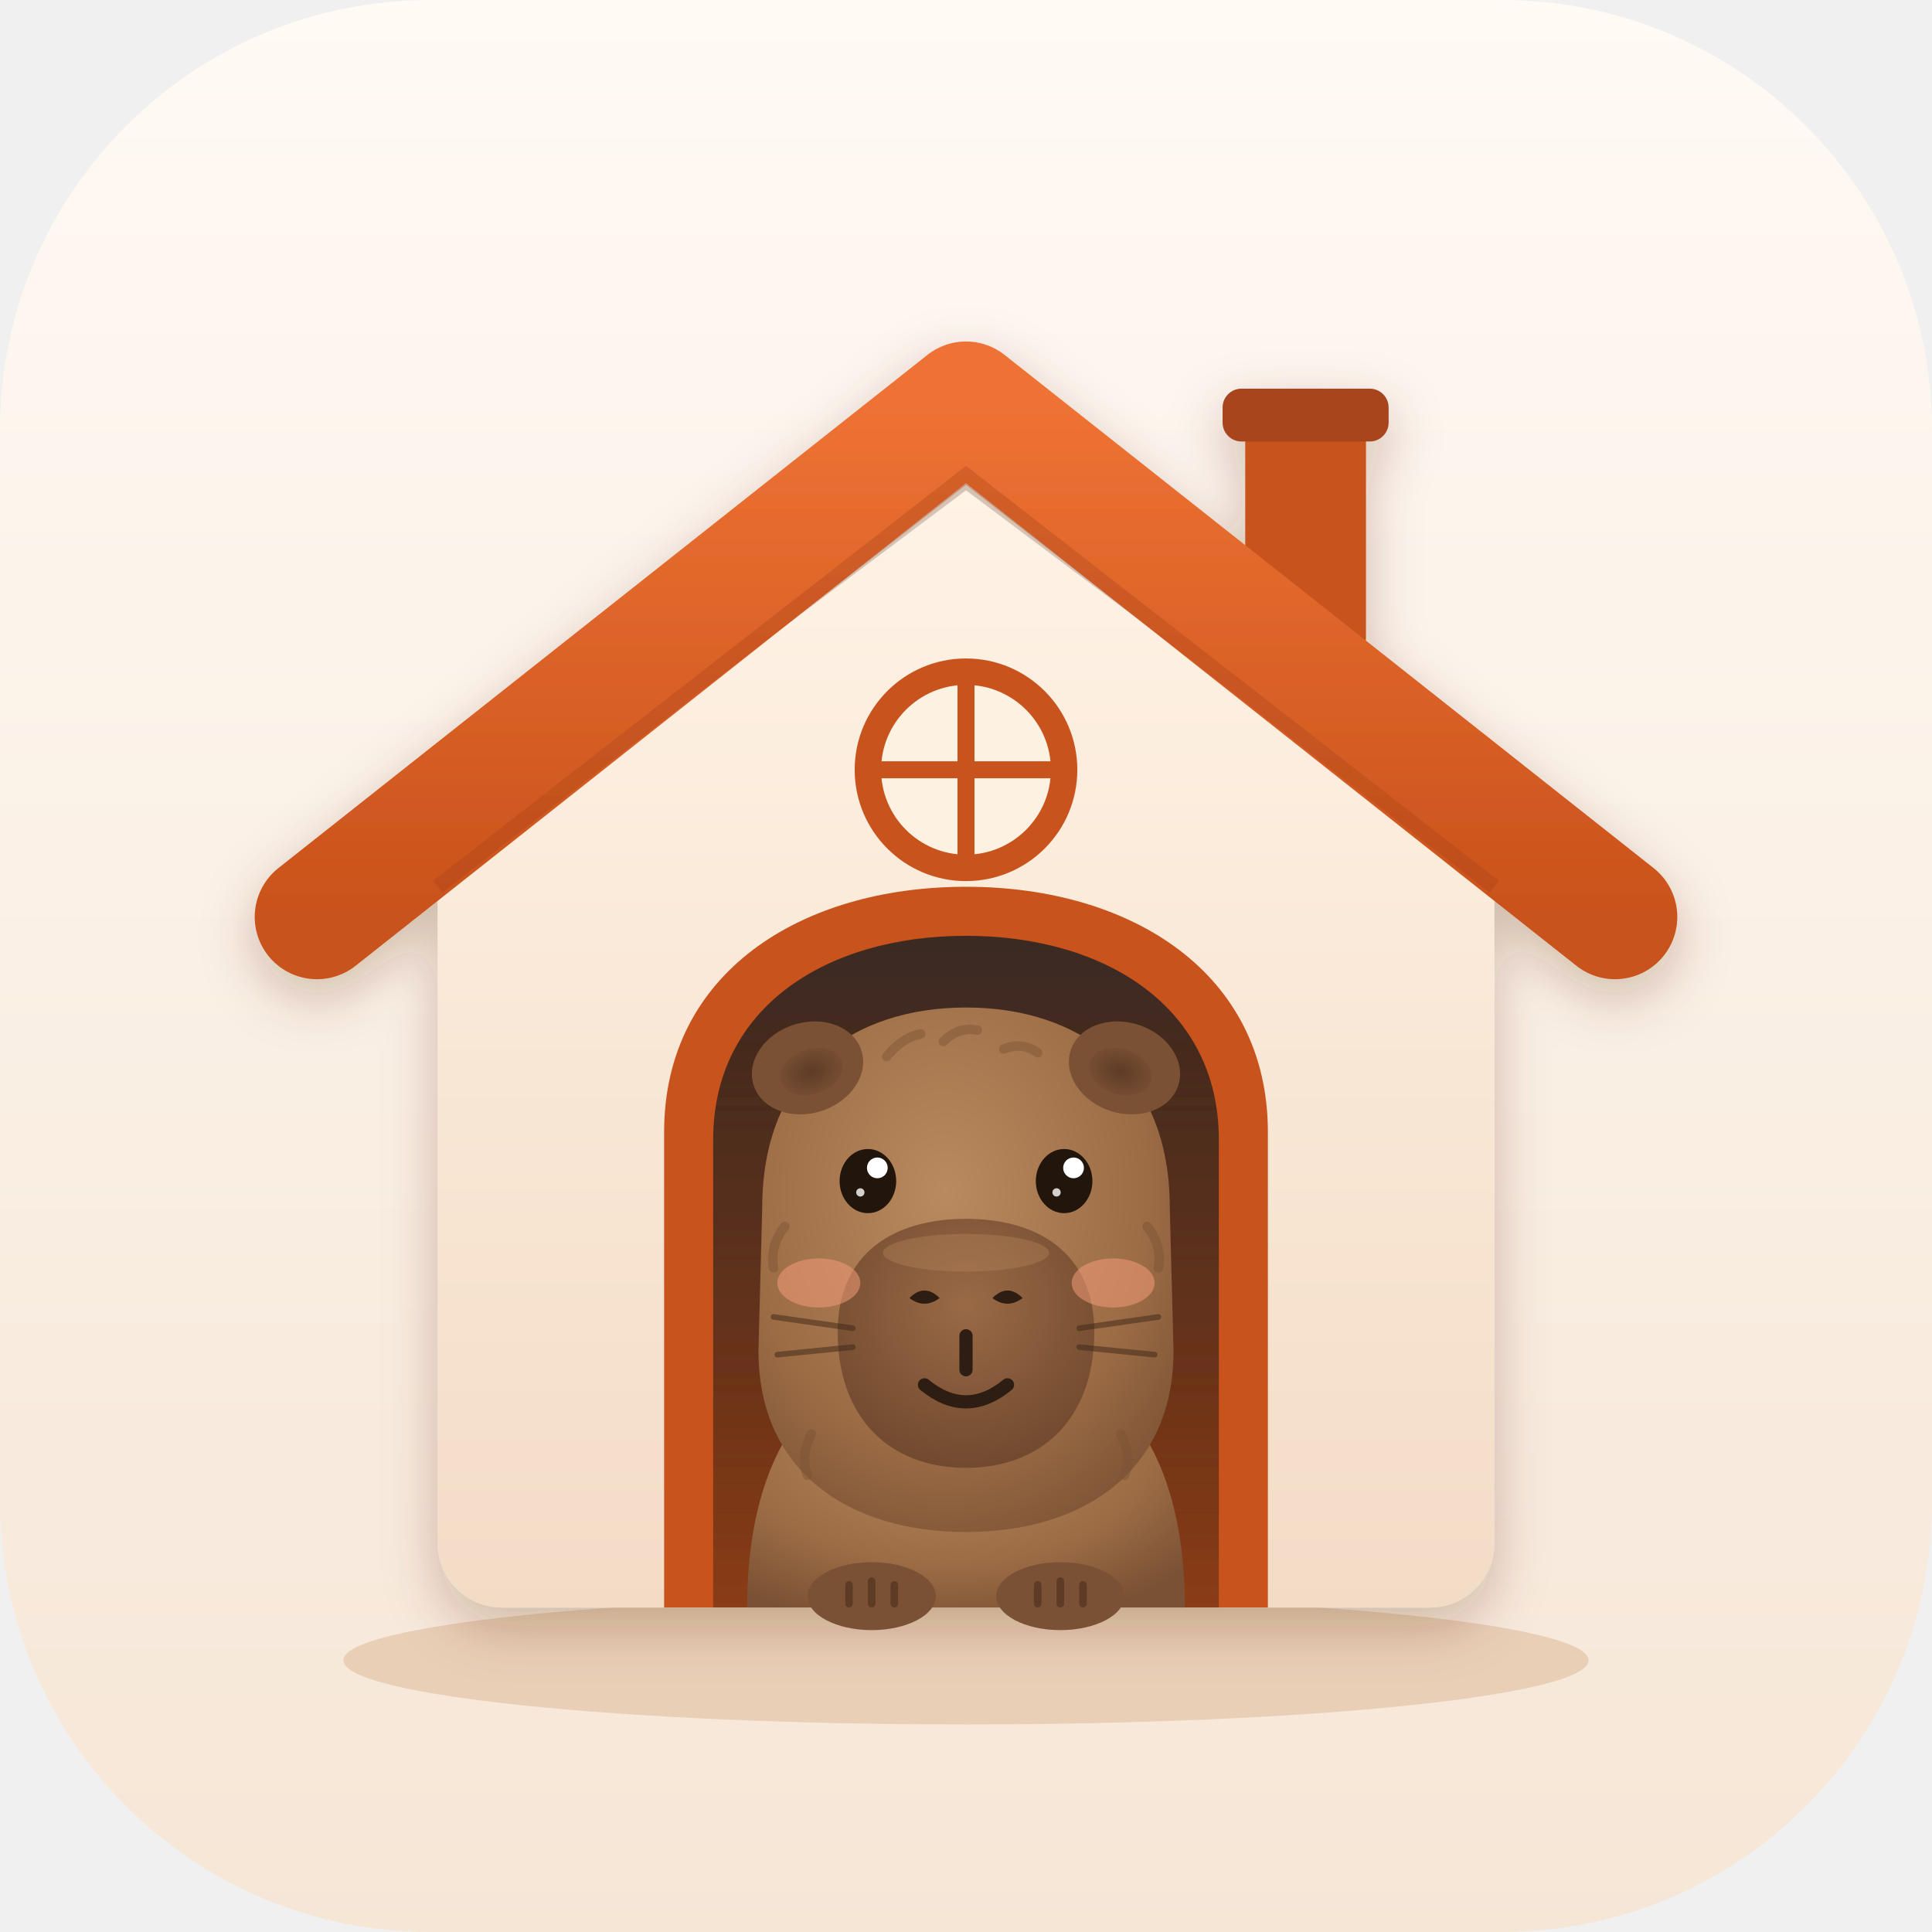
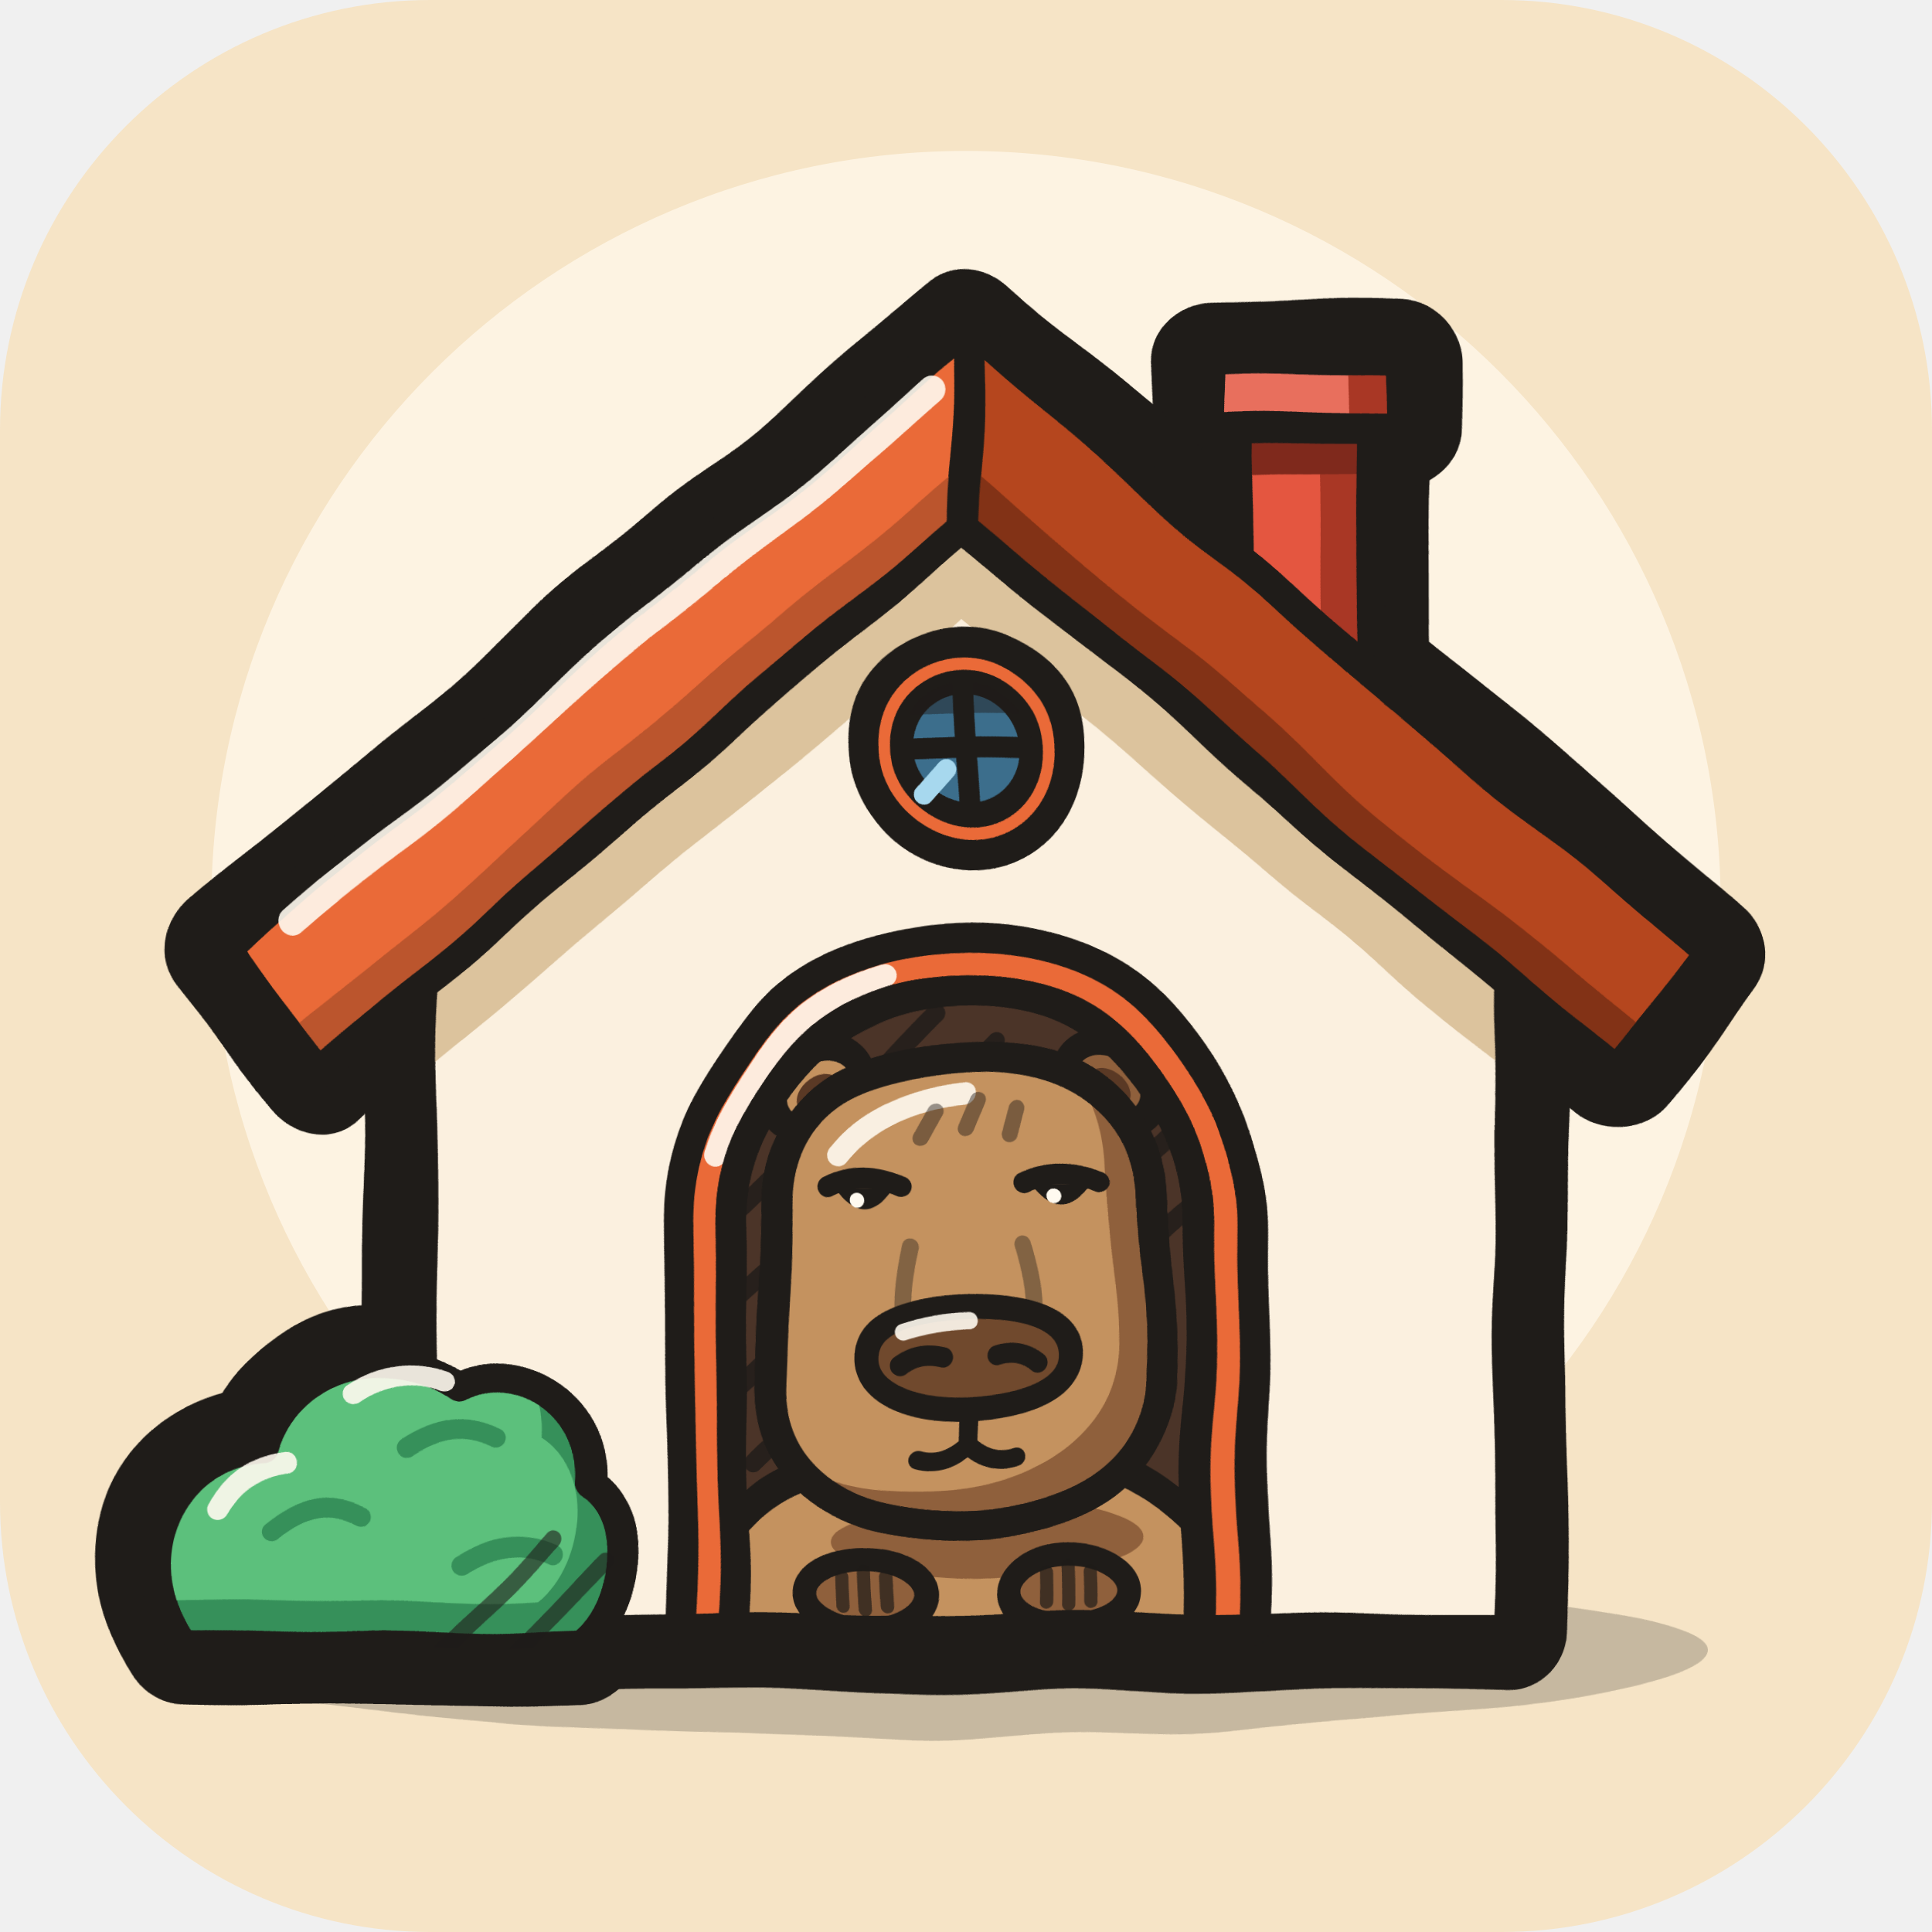
<svg xmlns="http://www.w3.org/2000/svg" viewBox="0 0 1024 1024">
-   <defs>
-     <linearGradient id="bg" x1="0" y1="0" x2="0" y2="1">
-       <stop offset="0" stop-color="#fffaf4" />
-       <stop offset="1" stop-color="#f6e6d6" />
-     </linearGradient>
-     <linearGradient id="wand" x1="0" y1="0" x2="0" y2="1">
-       <stop offset="0" stop-color="#fff3e6" />
-       <stop offset="1" stop-color="#f3dcc6" />
-     </linearGradient>
-     <linearGradient id="dach" x1="0" y1="0" x2="0" y2="1">
-       <stop offset="0" stop-color="#ee7234" />
-       <stop offset="1" stop-color="#c9521b" />
-     </linearGradient>
-     <radialGradient id="fell" cx="0.45" cy="0.35" r="0.75">
-       <stop offset="0" stop-color="#b98a5f" />
-       <stop offset="0.65" stop-color="#9c6c45" />
-       <stop offset="1" stop-color="#7a5134" />
-     </radialGradient>
-     <radialGradient id="schnauze" cx="0.5" cy="0.35" r="0.7">
-       <stop offset="0" stop-color="#9a6a46" />
-       <stop offset="1" stop-color="#6e472d" />
-     </radialGradient>
-     <radialGradient id="ohr" cx="0.5" cy="0.5" r="0.6">
-       <stop offset="0" stop-color="#5e3b25" />
-       <stop offset="1" stop-color="#7a5134" />
-     </radialGradient>
-     <linearGradient id="tuer" x1="0" y1="0" x2="0" y2="1">
-       <stop offset="0" stop-color="#3a2a22" />
-       <stop offset="1" stop-color="#22181360" />
-     </linearGradient>
-     <filter id="schatten" x="-20%" y="-20%" width="140%" height="140%">
-       <feDropShadow dx="0" dy="10" stdDeviation="14" flood-color="#5a2a10" flood-opacity="0.25" />
-     </filter>
-   </defs>
-   <rect width="1024" height="1024" rx="228" fill="url(#bg)" />
-   <ellipse cx="512" cy="880" rx="330" ry="34" fill="#e9cfb6" />
-   <g filter="url(#schatten)">
-     <rect x="660" y="218" width="64" height="130" rx="10" fill="#c9521b" />
-     <rect x="648" y="206" width="88" height="28" rx="10" fill="#a8441a" />
-     <path d="M232 470 L512 260 L792 470 V818 a34 34 0 0 1 -34 34 H266 a34 34 0 0 1 -34 -34 Z" fill="url(#wand)" />
-     <path d="M168 486 L512 214 L856 486" fill="none" stroke="url(#dach)" stroke-width="66" stroke-linecap="round" stroke-linejoin="round" />
-     <path d="M232 470 L512 252 L792 470" fill="none" stroke="#a8441a" stroke-width="8" stroke-opacity="0.35" />
-     <circle cx="512" cy="408" r="52" fill="#fdf1e2" stroke="#c9521b" stroke-width="14" />
-     <path d="M512 360 V456 M464 408 H560" stroke="#c9521b" stroke-width="9" />
-     <path d="M352 852 V600 C352 516 424 470 512 470 C600 470 672 516 672 600 V852 Z" fill="#c9521b" />
-     <path d="M378 852 V604 C378 534 438 496 512 496 C586 496 646 534 646 604 V852 Z" fill="url(#tuer)" />
-   </g>
-   <g>
-     <path d="M396 852 C396 760 440 712 512 712 C584 712 628 760 628 852 Z" fill="url(#fell)" />
-     <path d="M404 640 C404 568 452 534 512 534 C572 534 620 568 620 640 L622 716 C622 780 574 812 512 812 C450 812 402 780 402 716 Z" fill="url(#fell)" />
-     <ellipse cx="428" cy="566" rx="30" ry="24" transform="rotate(-18 428 566)" fill="#7a5134" />
-     <ellipse cx="430" cy="568" rx="17" ry="12" transform="rotate(-18 430 568)" fill="url(#ohr)" />
-     <ellipse cx="596" cy="566" rx="30" ry="24" transform="rotate(18 596 566)" fill="#7a5134" />
-     <ellipse cx="594" cy="568" rx="17" ry="12" transform="rotate(18 594 568)" fill="url(#ohr)" />
-     <g stroke="#7a5134" stroke-width="5" stroke-linecap="round" opacity="0.45" fill="none">
-       <path d="M470 560 q8 -10 18 -12" />
-       <path d="M500 552 q8 -8 18 -6" />
-       <path d="M532 556 q10 -4 18 2" />
-       <path d="M416 650 q-8 10 -6 22" />
-       <path d="M608 650 q8 10 6 22" />
-       <path d="M430 760 q-6 12 -2 22" />
-       <path d="M594 760 q6 12 2 22" />
-     </g>
-     <path d="M444 706 C444 664 474 646 512 646 C550 646 580 664 580 706 C580 752 552 778 512 778 C472 778 444 752 444 706 Z" fill="url(#schnauze)" />
-     <ellipse cx="512" cy="664" rx="44" ry="10" fill="#b98a5f" opacity="0.35" />
-     <path d="M482 688 q8 -8 16 0 q-8 6 -16 0 z" fill="#2e1d12" />
-     <path d="M526 688 q8 -8 16 0 q-8 6 -16 0 z" fill="#2e1d12" />
-     <path d="M512 708 V726 M490 734 q22 18 44 0" fill="none" stroke="#2e1d12" stroke-width="7" stroke-linecap="round" />
-     <ellipse cx="460" cy="626" rx="15" ry="17" fill="#22150c" />
-     <circle cx="465" cy="619" r="5.5" fill="#fff" />
-     <circle cx="456" cy="632" r="2.2" fill="#fff" opacity="0.8" />
-     <ellipse cx="564" cy="626" rx="15" ry="17" fill="#22150c" />
-     <circle cx="569" cy="619" r="5.5" fill="#fff" />
-     <circle cx="560" cy="632" r="2.2" fill="#fff" opacity="0.8" />
-     <ellipse cx="434" cy="680" rx="22" ry="13" fill="#f39a78" opacity="0.55" />
-     <ellipse cx="590" cy="680" rx="22" ry="13" fill="#f39a78" opacity="0.55" />
-     <g stroke="#3b2516" stroke-width="3" stroke-linecap="round" opacity="0.5">
-       <path d="M452 704 L410 698" />
-       <path d="M452 714 L412 718" />
-       <path d="M572 704 L614 698" />
-       <path d="M572 714 L612 718" />
-     </g>
-     <ellipse cx="462" cy="846" rx="34" ry="18" fill="#7a5134" />
-     <ellipse cx="562" cy="846" rx="34" ry="18" fill="#7a5134" />
-     <g stroke="#5e3b25" stroke-width="4" stroke-linecap="round">
-       <path d="M450 840 v10" />
-       <path d="M462 838 v12" />
-       <path d="M474 840 v10" />
-       <path d="M550 840 v10" />
-       <path d="M562 838 v12" />
-       <path d="M574 840 v10" />
+   <rect width="1024" height="1024" rx="228" fill="#f6e4c6" />
+   <g transform="scale(8)">
+     <circle cx="64" cy="60" r="50" fill="#fdf3e2" />
+     <defs>
+       <filter id="h" x="-6%" y="-6%" width="112%" height="112%">
+         <feTurbulence type="fractalNoise" baseFrequency="0.06" numOctaves="2" seed="5" />
+         <feDisplacementMap in="SourceGraphic" scale="1.4" xChannelSelector="R" yChannelSelector="G" />
+       </filter>
+       <clipPath id="c1">
+         <path d="M28 64 L64 33 L100 64 L100 108 L28 108 Z" />
+       </clipPath>
+       <clipPath id="c2">
+         <path d="M59.6 49.5 A4.4 4.4 0 1 0 68.4 49.5 A4.4 4.4 0 1 0 59.6 49.5 Z" />
+       </clipPath>
+       <clipPath id="c3">
+         <path d="M48.5 108 L48.5 81 A15.5 15.5 0 0 1 79.5 81 L79.5 108 Z" />
+       </clipPath>
+       <clipPath id="c4">
+         <path d="M44 114 C44 101 52.5 95.5 64 95.5 C75.5 95.5 84 101 84 114 Z" />
+       </clipPath>
+       <clipPath id="c5">
+         <path d="M51.5 80 C51.5 73 56.5 70 64 70 C71.5 70 76.5 73 76.5 80 L77 92 C77 98 71.5 101 64 101 C56.5 101 51 98 51 92 Z" />
+       </clipPath>
+       <clipPath id="c6">
+         <path d="M48.5 108 L48.5 81 A15.5 15.5 0 0 1 79.5 81 L79.5 108 Z" />
+       </clipPath>
+       <clipPath id="c7">
+         <path d="M12 109 C8.5 103.5 11 96.5 17.5 96 C19 91 25.5 88.5 30.5 92 C34.5 90 39.5 93 39 98.5 C42 100.5 41.8 106.5 38.5 109 Z" />
+       </clipPath>
+       <clipPath id="c8">
+         <path d="M12 109 C8.5 103.5 11 96.5 17.5 96 C19 91 25.5 88.5 30.5 92 C34.5 90 39.5 93 39 98.5 C42 100.5 41.8 106.5 38.5 109 Z" />
+       </clipPath>
+     </defs>
+     <g stroke="#1f1c19" stroke-linejoin="round" stroke-linecap="round" filter="url(#h)">
+       <ellipse cx="61" cy="109.5" rx="52" ry="5.5" fill="#1f1c19" fill-opacity="0.22" stroke="none" />
+       <g fill="#1f1c19" stroke-width="8">
+         <path d="M82 46 L82 28.5 L91 28.5 L91 46 Z" />
+         <path d="M80 28.5 L80 24 L93 24 L93 28.5 Z" />
+         <path d="M28 64 L64 33 L100 64 L100 108 L28 108 Z" />
+         <path d="M15 63 L64 22 L113 63 L107 71 L64 35 L21 71 Z" />
+         <path d="M12 109 C8.5 103.5 11 96.5 17.5 96 C19 91 25.5 88.5 30.5 92 C34.5 90 39.5 93 39 98.5 C42 100.5 41.8 106.5 38.5 109 Z" />
+       </g>
+       <path d="M82 46 L82 28.5 L91 28.5 L91 46 Z" fill="#e45640" stroke-width="2" />
+       <path d="M87.5 28.5 L91 28.5 L91 46 L87.5 46 Z" fill="#a93725" stroke="none" />
+       <path d="M82 28.5 L91 28.5 L91 31.5 L82 31.5 Z" fill="#7f291c" stroke="none" />
+       <path d="M82 46 L82 28.5 L91 28.5 L91 46 Z" fill="none" stroke-width="2" />
+       <path d="M80 28.5 L80 24 L93 24 L93 28.5 Z" fill="#e86f5d" stroke-width="2" />
+       <path d="M89.5 24 L93 24 L93 28.5 L89.5 28.5 Z" fill="#a93725" stroke="none" />
+       <path d="M80 28.5 L80 24 L93 24 L93 28.5 Z" fill="none" stroke-width="2" />
+       <path d="M28 64 L64 33 L100 64 L100 108 L28 108 Z" fill="#fbf0df" stroke-width="2" />
+       <g clip-path="url(#c1)">
+         <path d="M21 71 L64 35 L107 71 L107 77 L64 41 L21 77 Z" fill="#dcc39d" stroke="none" />
+       </g>
+       <path d="M28 64 L64 33 L100 64 L100 108 L28 108 Z" fill="none" stroke-width="2" />
+       <circle cx="64" cy="49.5" r="7" fill="#ea6a38" stroke-width="2" />
+       <circle cx="64" cy="49.5" r="4.4" fill="#3c6e8c" stroke-width="1.6" />
+       <g clip-path="url(#c2)">
+         <path d="M59 44 L69 44 L69 47.2 L59 47.2 Z" fill="#1f1c19" stroke="none" fill-opacity="0.45" />
+       </g>
+       <path d="M64 45.1 L64 53.9 M59.6 49.5 L68.4 49.5" fill="none" stroke-width="1.4" />
+       <path d="M60.9 52.6 L62.6 50.9" fill="none" stroke-width="1.3" stroke="#a7d8ee" />
+       <path d="M45 108 L45 81 A19 19 0 0 1 83 81 L83 108 Z" fill="#ea6a38" stroke-width="2" />
+       <path d="M47.5 76.3 A17.2 17.2 0 0 1 58.7 64.6" fill="none" stroke-width="1.5" stroke="#fffaf0" stroke-opacity="0.9" />
+       <path d="M48.5 108 L48.5 81 A15.5 15.5 0 0 1 79.5 81 L79.5 108 Z" fill="#4b3428" stroke-width="2" />
+       <g clip-path="url(#c3)">
+         <path d="M47 76 L58 65 M47 82 L62 67 M47 88 L66 69 M47 94 L70 71 M50 97 L74 73 M58 95 L79 74 M66 93 L80 79" fill="none" stroke-width="1.2" stroke-opacity="0.8" />
+       </g>
+       <g clip-path="url(#c6)">
+         <path d="M44 114 C44 101 52.5 95.5 64 95.5 C75.5 95.5 84 101 84 114 Z" fill="#8f603c" stroke-width="2" />
+         <g clip-path="url(#c4)">
+           <path d="M44 114 C44 101 52.5 95.5 64 95.5 C75.5 95.5 84 101 84 114 Z" transform="translate(-3 -2.5)" fill="#c4925f" stroke="none" />
+         </g>
+         <path d="M44 114 C44 101 52.5 95.5 64 95.5 C75.5 95.5 84 101 84 114 Z" fill="none" stroke-width="2" />
+         <ellipse cx="65.5" cy="102" rx="10.5" ry="2.6" fill="#8f603c" stroke-width="0" />
+         <ellipse cx="54.2" cy="72" rx="3.2" ry="2.5" fill="#c4925f" stroke-width="1.8" transform="rotate(-35 54.2 72)" />
+         <ellipse cx="54.2" cy="72.3" rx="1.6" ry="1.1" fill="#5a3925" stroke-width="0" transform="rotate(-35 54.2 72.3)" />
+         <ellipse cx="73.8" cy="72" rx="3.2" ry="2.5" fill="#8f603c" stroke-width="1.8" transform="rotate(35 73.8 72)" />
+         <ellipse cx="73.8" cy="72.3" rx="1.6" ry="1.1" fill="#5a3925" stroke-width="0" transform="rotate(35 73.8 72.3)" />
+         <path d="M51.5 80 C51.5 73 56.5 70 64 70 C71.5 70 76.5 73 76.5 80 L77 92 C77 98 71.5 101 64 101 C56.5 101 51 98 51 92 Z" fill="#8f603c" stroke-width="2" />
+         <g clip-path="url(#c5)">
+           <path d="M51.5 80 C51.5 73 56.5 70 64 70 C71.5 70 76.5 73 76.5 80 L77 92 C77 98 71.5 101 64 101 C56.5 101 51 98 51 92 Z" transform="translate(-3 -2.4)" fill="#c4925f" stroke="none" />
+         </g>
+         <path d="M51.5 80 C51.5 73 56.5 70 64 70 C71.5 70 76.5 73 76.5 80 L77 92 C77 98 71.5 101 64 101 C56.5 101 51 98 51 92 Z" fill="none" stroke-width="2" />
+         <path d="M55.6 76.4 Q58.6 72.6 64 72.4" fill="none" stroke-width="1.5" stroke="#fffaf0" stroke-opacity="0.9" />
+         <path d="M61.2 75.2 l0.9 -1.7 M64.2 74.7 l0.7 -1.8 M67.2 75.2 l0.4 -1.7" fill="none" stroke-width="1.1" stroke-opacity="0.45" />
+         <path d="M60.2 82.5 Q59.4 85 59.6 87 M67.8 82.5 Q68.6 85 68.4 87" fill="none" stroke-width="1.1" stroke-opacity="0.4" />
+         <path d="M55.4 78.6 Q57.4 81.4 59.4 78.6 Z" fill="#1f1c19" stroke-width="0" />
+         <path d="M54.9 78.5 Q57.4 77.3 59.9 78.5" fill="none" stroke-width="1.4" />
+         <circle cx="56.9" cy="79.4" r="0.5" fill="#fffaf0" stroke-width="0" />
+         <path d="M68.6 78.6 Q70.6 81.4 72.6 78.6 Z" fill="#1f1c19" stroke-width="0" />
+         <path d="M68.1 78.5 Q70.6 77.3 73.1 78.5" fill="none" stroke-width="1.4" />
+         <circle cx="70.1" cy="79.4" r="0.5" fill="#fffaf0" stroke-width="0" />
+         <path d="M57.2 89.8 C57.2 87.5 59.8 86.4 64 86.4 C68.2 86.4 70.8 87.5 70.8 89.8 C70.8 91.9 68.2 93 64 93 C59.8 93 57.2 91.9 57.2 89.8 Z" fill="#70492d" stroke-width="1.6" />
+         <path d="M59.6 88 Q61.6 87.3 64 87.3" fill="none" stroke-width="1.1" stroke="#fffaf0" stroke-opacity="0.9" />
+         <path d="M59.4 90.2 Q60.6 89.2 62.2 89.6 M68.6 90.2 Q67.4 89.2 65.8 89.6" fill="none" stroke-width="1.3" />
+         <path d="M64 93 L64 95.4 M64 95.4 Q62.4 96.9 60.6 96.4 M64 95.4 Q65.6 96.9 67.4 96.4" fill="none" stroke-width="1.3" />
+         <ellipse cx="57.2" cy="105.6" rx="4.1" ry="2.4" fill="#8f603c" stroke-width="1.6" />
+         <path d="M55.7 104.4 L55.7 106.4 M57.2 104 L57.2 106.6 M58.7 104.4 L58.7 106.4" fill="none" stroke-width="0.9" stroke-opacity="0.7" />
+         <ellipse cx="70.8" cy="105.6" rx="4.1" ry="2.4" fill="#8f603c" stroke-width="1.6" />
+         <path d="M69.3 104.4 L69.3 106.4 M70.8 104 L70.8 106.6 M72.3 104.4 L72.3 106.4" fill="none" stroke-width="0.9" stroke-opacity="0.7" />
+       </g>
+       <path d="M48.5 108 L48.5 81 A15.5 15.5 0 0 1 79.5 81 L79.5 108 Z" fill="none" stroke-width="2" />
+       <path d="M12 109 C8.5 103.5 11 96.5 17.5 96 C19 91 25.5 88.5 30.5 92 C34.5 90 39.5 93 39 98.5 C42 100.5 41.8 106.5 38.5 109 Z" fill="#36905a" stroke-width="2" />
+       <g clip-path="url(#c7)">
+         <path d="M12 109 C8.5 103.5 11 96.5 17.5 96 C19 91 25.5 88.5 30.5 92 C34.5 90 39.5 93 39 98.5 C42 100.5 41.8 106.5 38.5 109 Z" transform="translate(-3 -3)" fill="#5cc07c" stroke="none" />
+       </g>
+       <path d="M12 109 C8.5 103.5 11 96.5 17.5 96 C19 91 25.5 88.5 30.5 92 C34.5 90 39.5 93 39 98.5 C42 100.5 41.8 106.5 38.5 109 Z" fill="none" stroke-width="2" />
+       <path d="M18 101.5 Q21 99 24 100.5 M27 96 Q30 94 33 95.5 M30.5 103.5 Q33.5 101.5 36.5 103" fill="none" stroke-width="1.3" stroke="#36905a" />
+       <path d="M14.5 100 Q16 97.3 19 97" fill="none" stroke-width="1.4" stroke="#fffaf0" stroke-opacity="0.9" />
+       <path d="M23.5 92.5 Q26.5 90.4 29.5 91.6" fill="none" stroke-width="1.4" stroke="#fffaf0" stroke-opacity="0.9" />
+       <g clip-path="url(#c8)">
+         <path d="M29 109.5 L36.5 102 M33.5 110 L40 103.5" fill="none" stroke-width="1.1" stroke-opacity="0.6" />
+       </g>
+       <path d="M15 63 L64 22 L64 35 L21 71 Z" fill="#ea6a38" stroke-width="2" />
+       <path d="M64 22 L113 63 L107 71 L64 35 Z" fill="#b5461e" stroke-width="2" />
+       <path d="M21 71 L64 35 L64 30.8 L19.1 68.4 Z" fill="#bb552d" stroke="none" />
+       <path d="M64 35 L107 71 L108.9 68.4 L64 30.8 Z" fill="#823216" stroke="none" />
+       <path d="M15 63 L64 22 L113 63 L107 71 L64 35 L21 71 Z" fill="none" stroke-width="2" />
+       <path d="M64 22 L64 35" fill="none" stroke-width="2" />
+       <path d="M19.5 61.2 L61.5 26.2" fill="none" stroke-width="1.8" stroke="#fffaf0" stroke-opacity="0.9" />
    </g>
  </g>
</svg>
